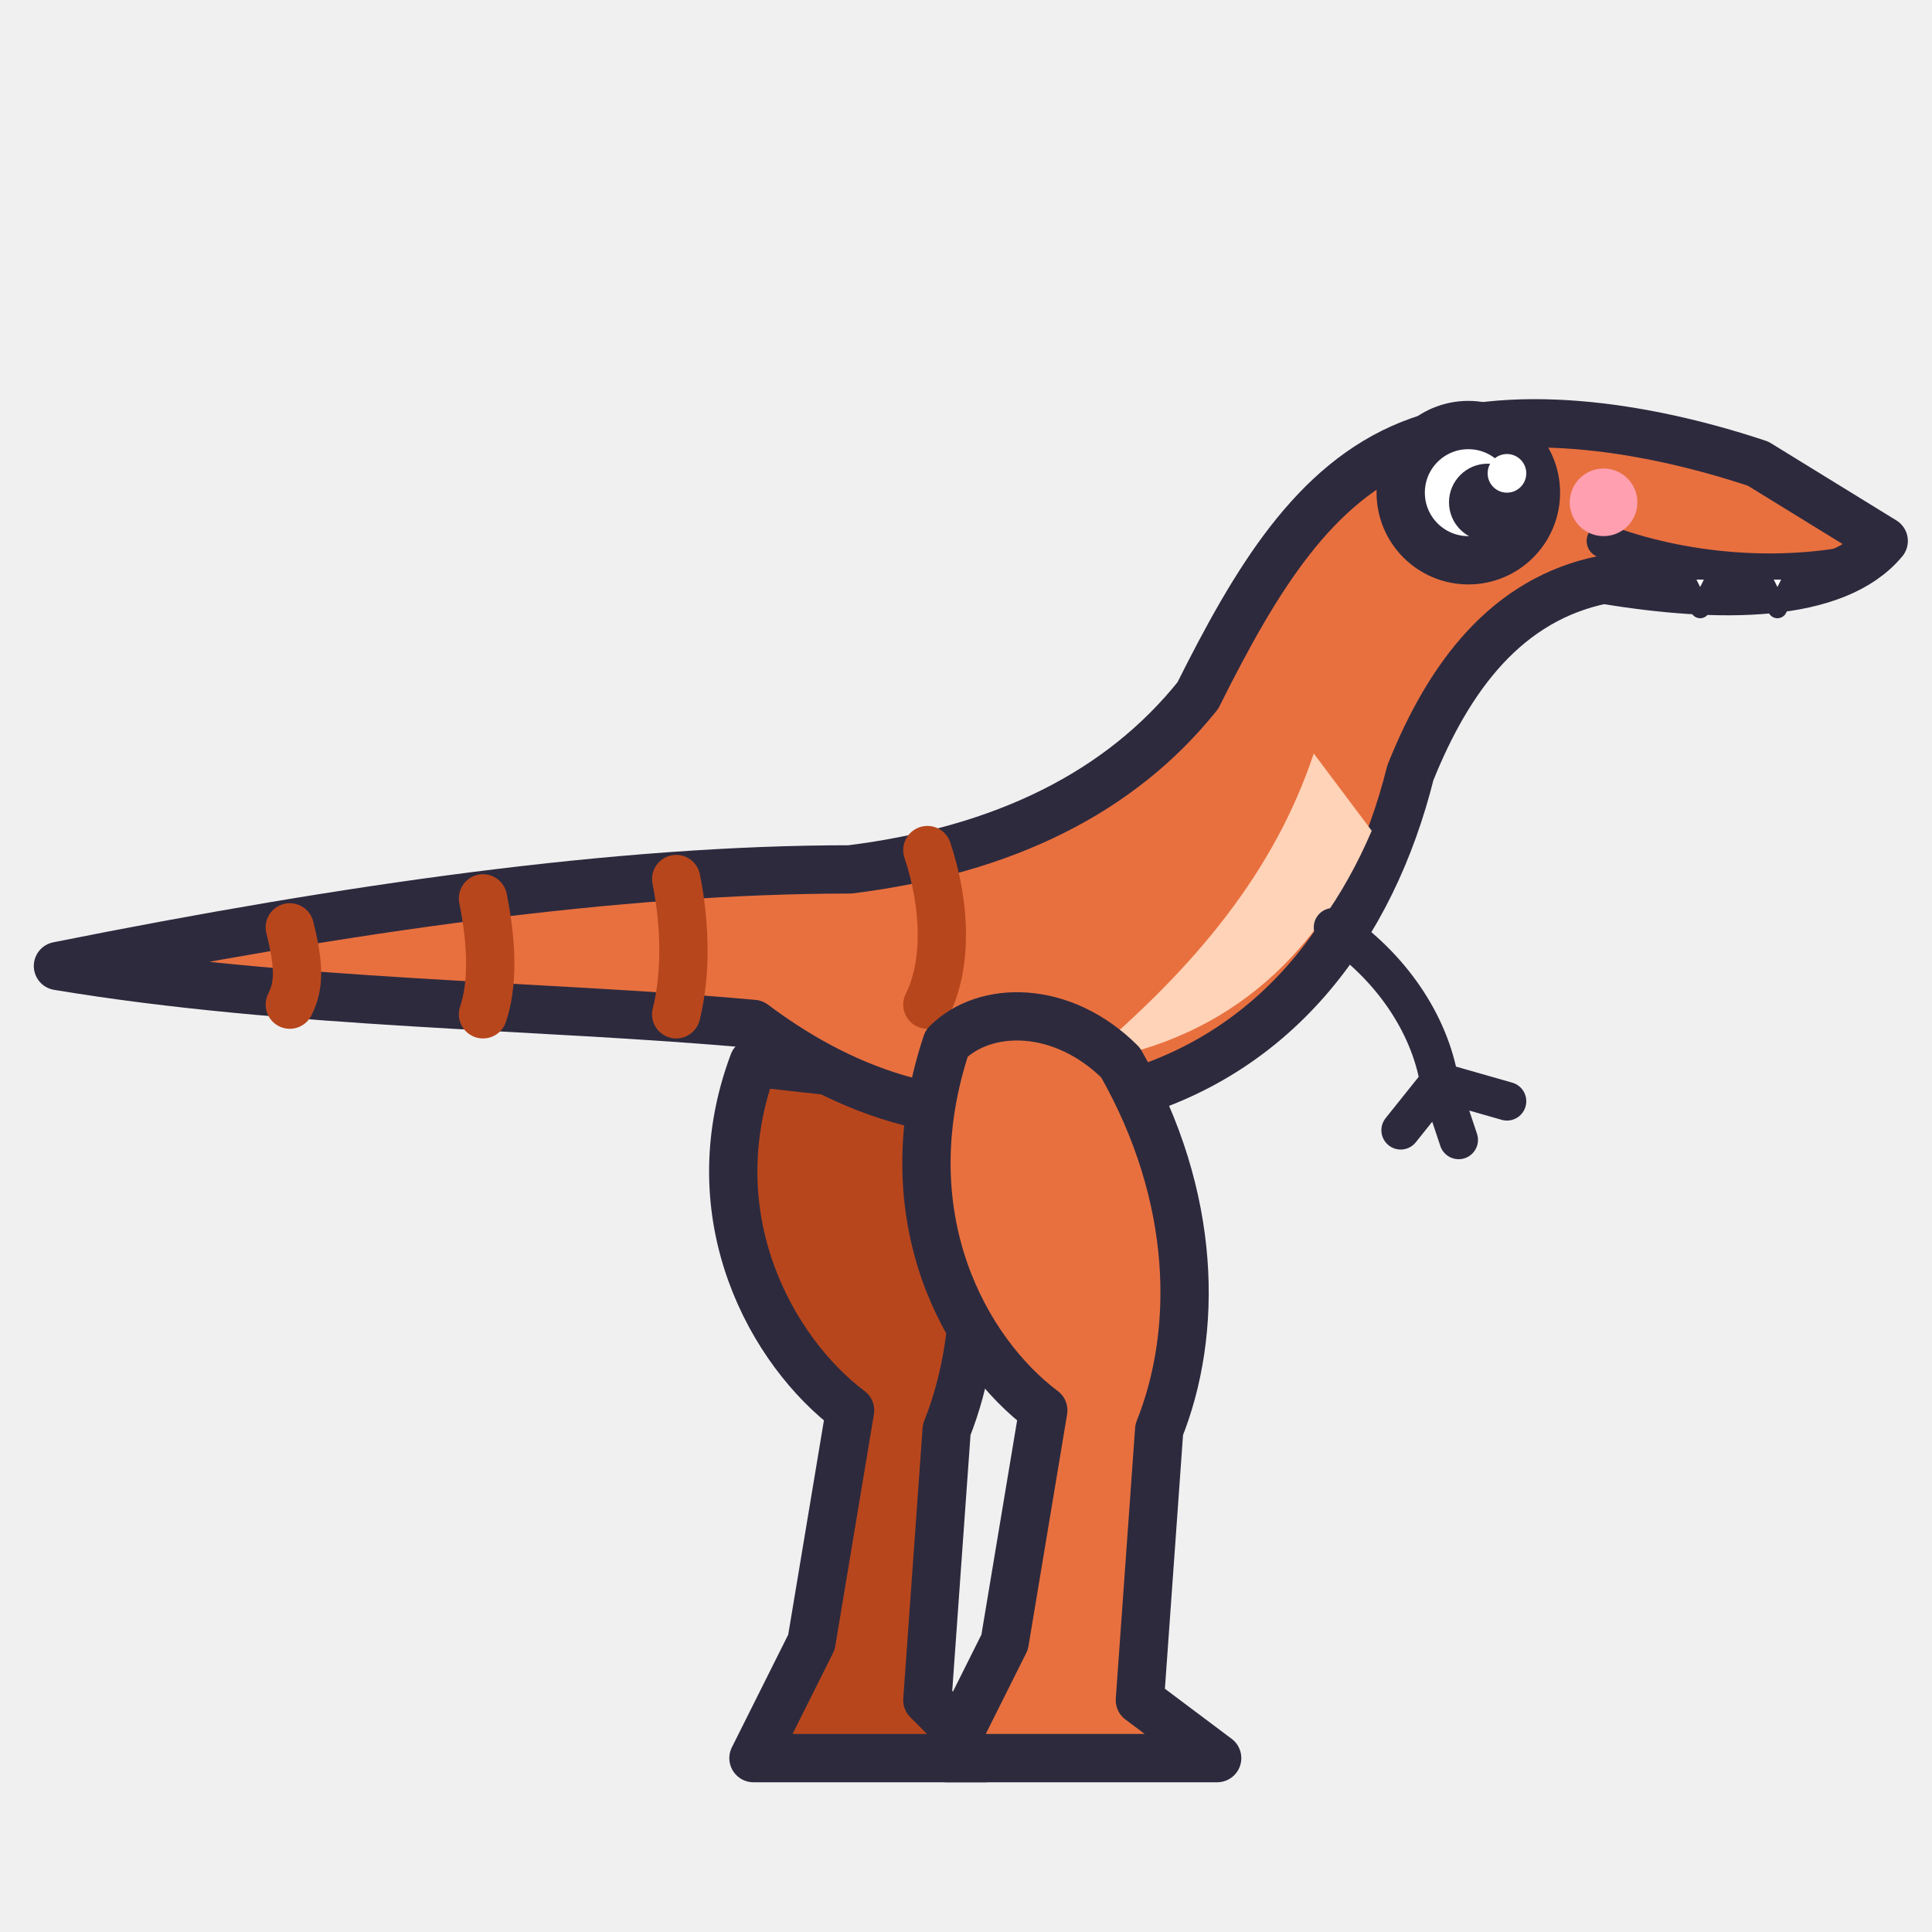
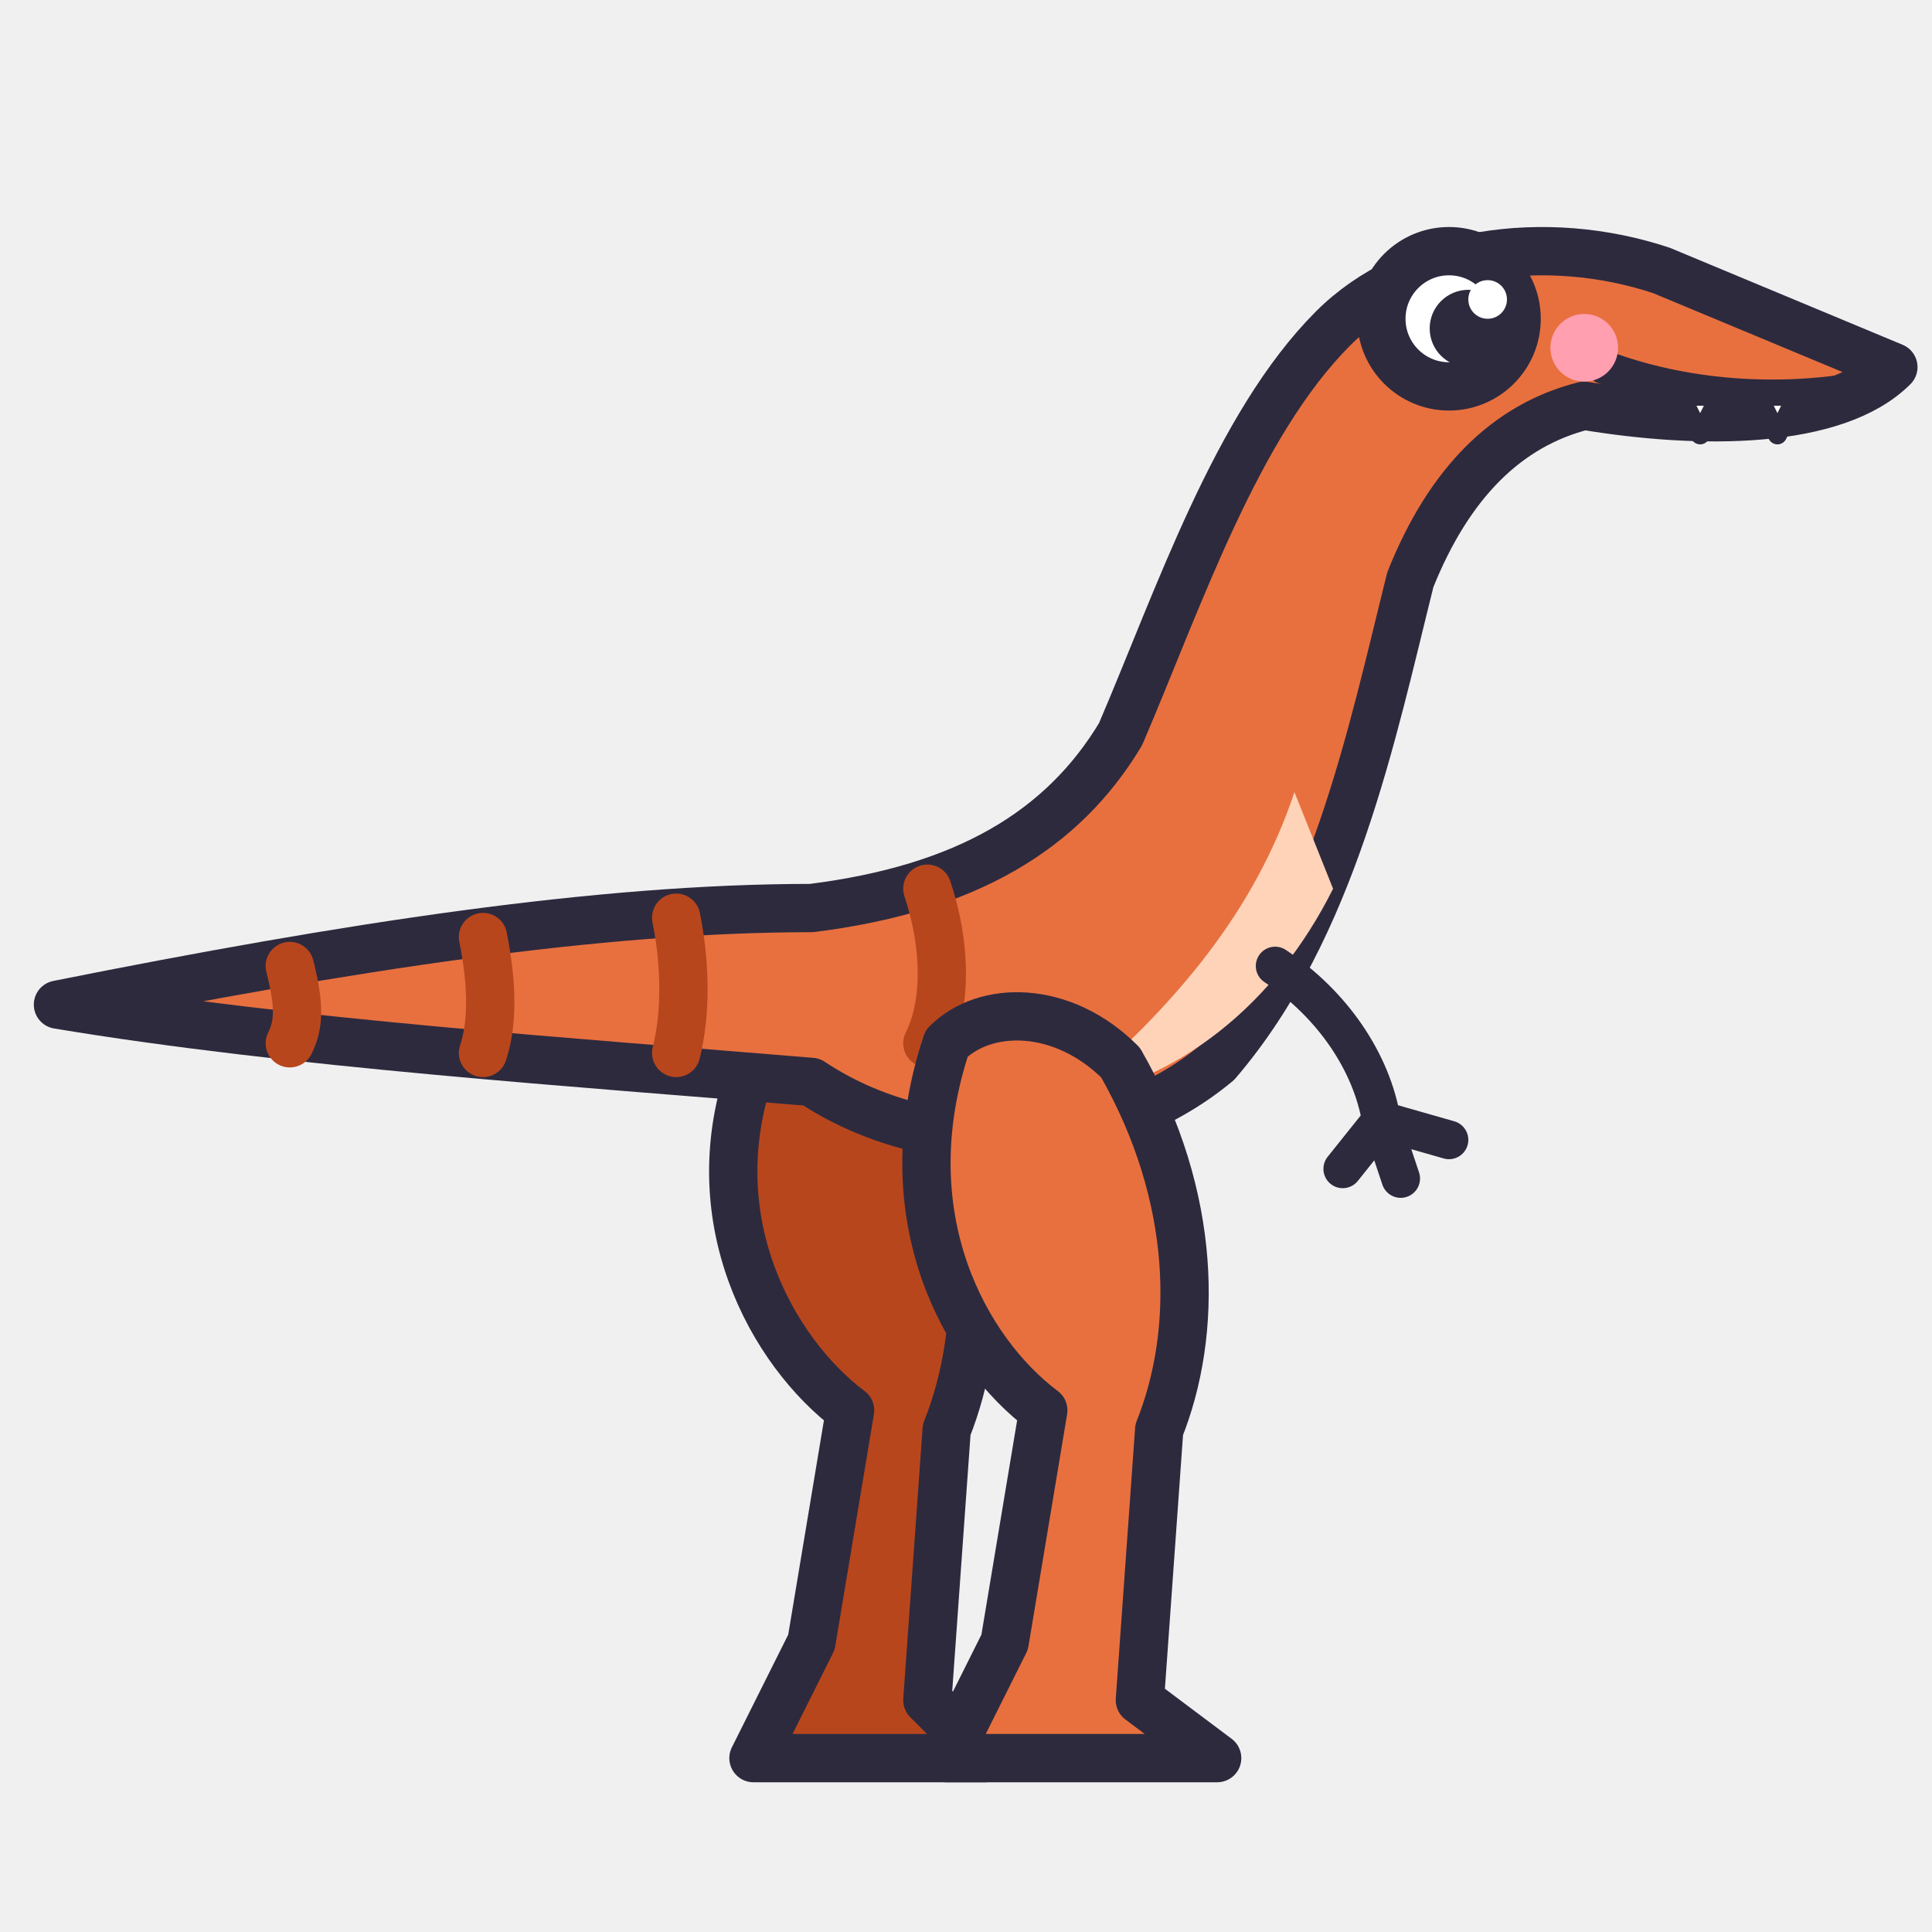
<svg xmlns="http://www.w3.org/2000/svg" viewBox="0 0 200 200">
  <g stroke="#2d2a3e" stroke-width="5" stroke-linejoin="round" stroke-linecap="round">
    <path d="M78,110 C72,126 80,140 88,146 L84,170 L78,182 L102,182 L96,176 L98,148 C102,138 102,124 96,112 Z" fill="#b8461c" />
-     <path d="M6,100 C36,94 64,90 88,90 C104,88 116,82 124,72 C130,60 136,50 146,46 C156,42 170,44 182,48 L195,56 C190,62 178,62 166,60 C156,62 150,70 146,80 C142,96 132,110 114,114 C98,118 86,112 78,106 C56,104 30,104 6,100 Z" fill="#e8703f" />
-     <path d="M142,86 C136,100 126,108 112,110 C124,100 132,90 136,78 Z" fill="#ffd3b8" stroke="none" />
-     <path d="M30,96 C31,100 31,102 30,104 M50,93 C51,98 51,102 50,105 M70,91 C71,96 71,101 70,105 M96,88 C98,94 98,100 96,104" fill="none" stroke="#b8461c" stroke-width="5" />
+     <path d="M6,104 C36,98 62,94 84,94 C100,92 110,86 116,76 C122,62 128,44 138,34 C146,26 160,24 172,28 L196,38 C190,44 176,44 164,42 C156,44 150,50 146,60 C142,76 138,96 126,110 C114,120 96,120 84,112 C60,110 30,108 6,104 Z" fill="#e8703f" />
+     <path d="M138,92 C132,104 122,112 110,114 C122,104 130,94 134,82 Z" fill="#ffd3b8" stroke="none" />
+     <path d="M30,100 C31,104 31,106 30,108 M50,97 C51,102 51,106 50,109 M70,95 C71,100 71,105 70,109 M96,92 C98,98 98,104 96,108" fill="none" stroke="#b8461c" stroke-width="5" />
    <path d="M98,108 C92,126 100,140 108,146 L104,170 L98,182 L126,182 L118,176 L120,148 C124,138 124,124 116,110 C110,104 102,104 98,108 Z" fill="#e8703f" />
-     <path d="M138,96 C144,100 148,106 149,112 M149,112 L145,117 M149,112 L151,118 M149,112 L156,114" fill="none" stroke-width="4" />
-     <path d="M193,58 C184,60 174,59 166,56" fill="none" stroke-width="3.5" />
-     <path d="M182,59 L184,63 L186,59 Z M174,59 L176,63 L178,59 Z" fill="#fff" stroke-width="2" />
-     <circle cx="166" cy="52" r="3.5" fill="#ff9fb0" stroke="none" />
-     <circle cx="152" cy="51" r="7" fill="#fff" />
-     <circle cx="154" cy="52" r="4" fill="#2d2a3e" stroke="none" />
-     <circle cx="156" cy="49" r="2" fill="#fff" stroke="none" />
+     <path d="M132,100 C138,104 142,110 143,116 M143,116 L139,121 M143,116 L145,122 M143,116 L150,118" fill="none" stroke-width="4" />
+     <path d="M194,40 C184,42 174,41 166,38" fill="none" stroke-width="3.5" />
+     <path d="M182,41 L184,45 L186,41 Z M174,41 L176,45 L178,41 Z" fill="#fff" stroke-width="2" />
+     <circle cx="164" cy="36" r="3.5" fill="#ff9fb0" stroke="none" />
+     <circle cx="150" cy="33" r="7" fill="#fff" />
+     <circle cx="152" cy="34" r="4" fill="#2d2a3e" stroke="none" />
+     <circle cx="154" cy="31" r="2" fill="#fff" stroke="none" />
  </g>
</svg>
